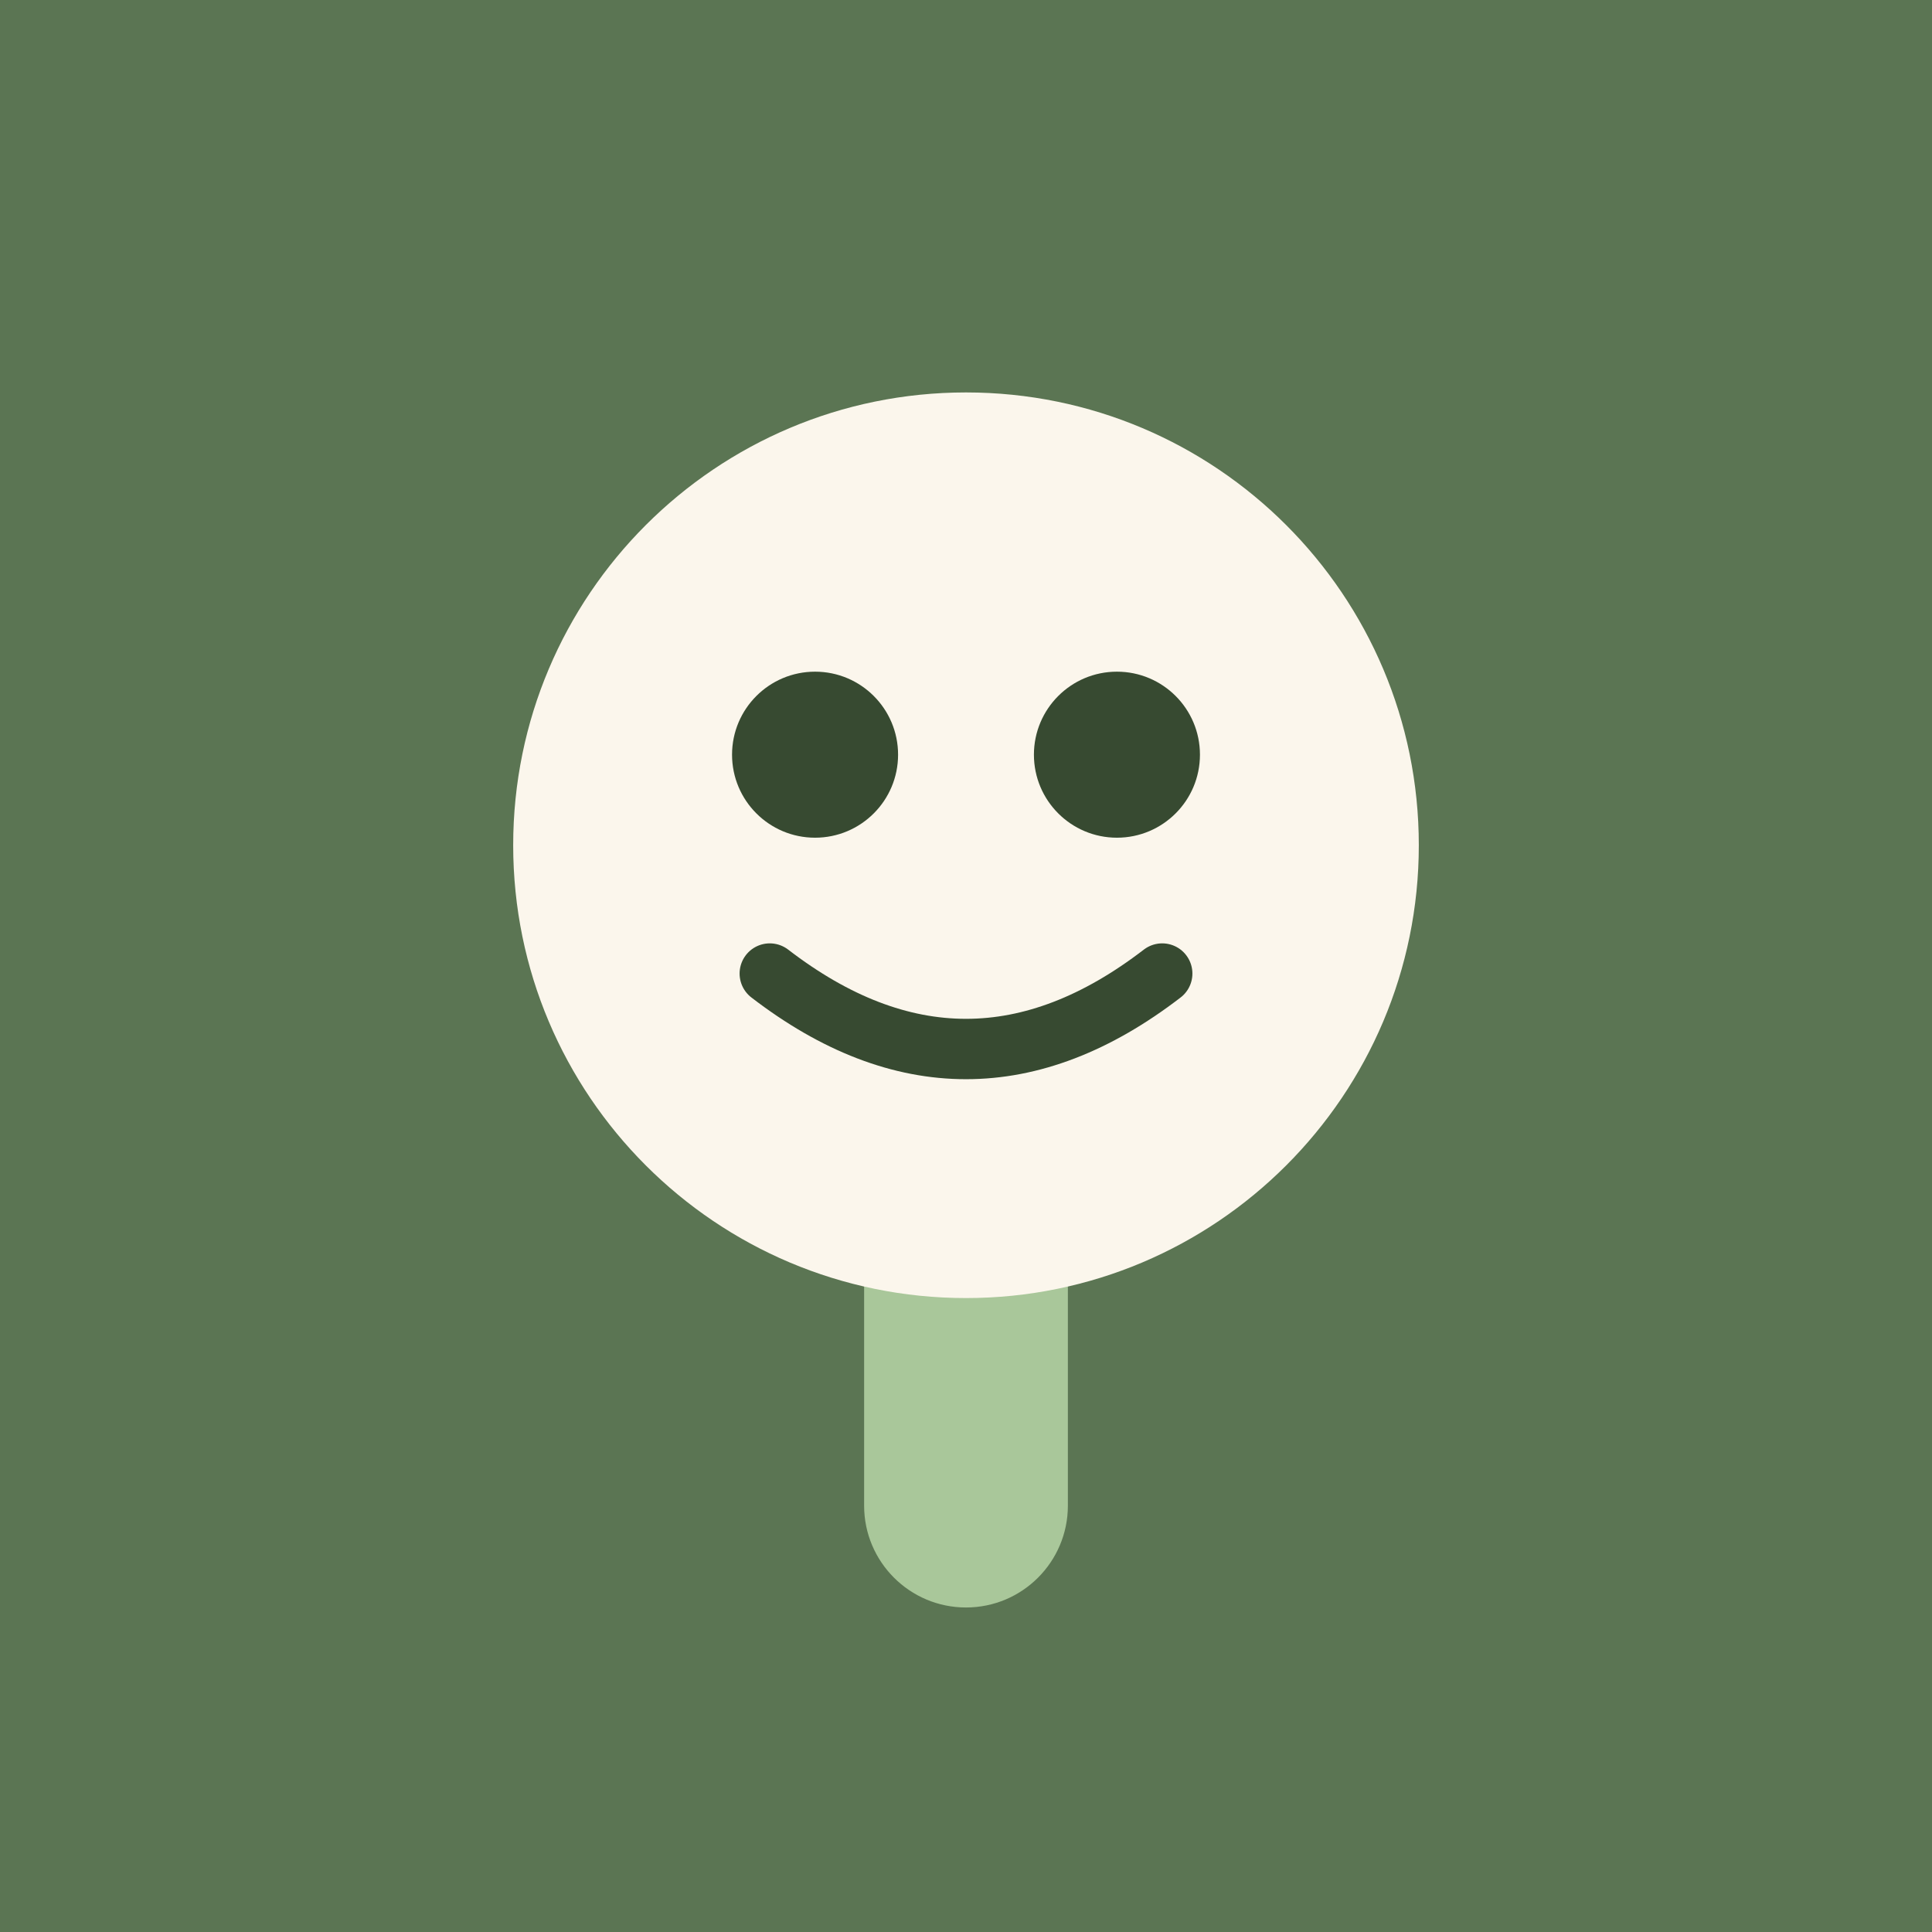
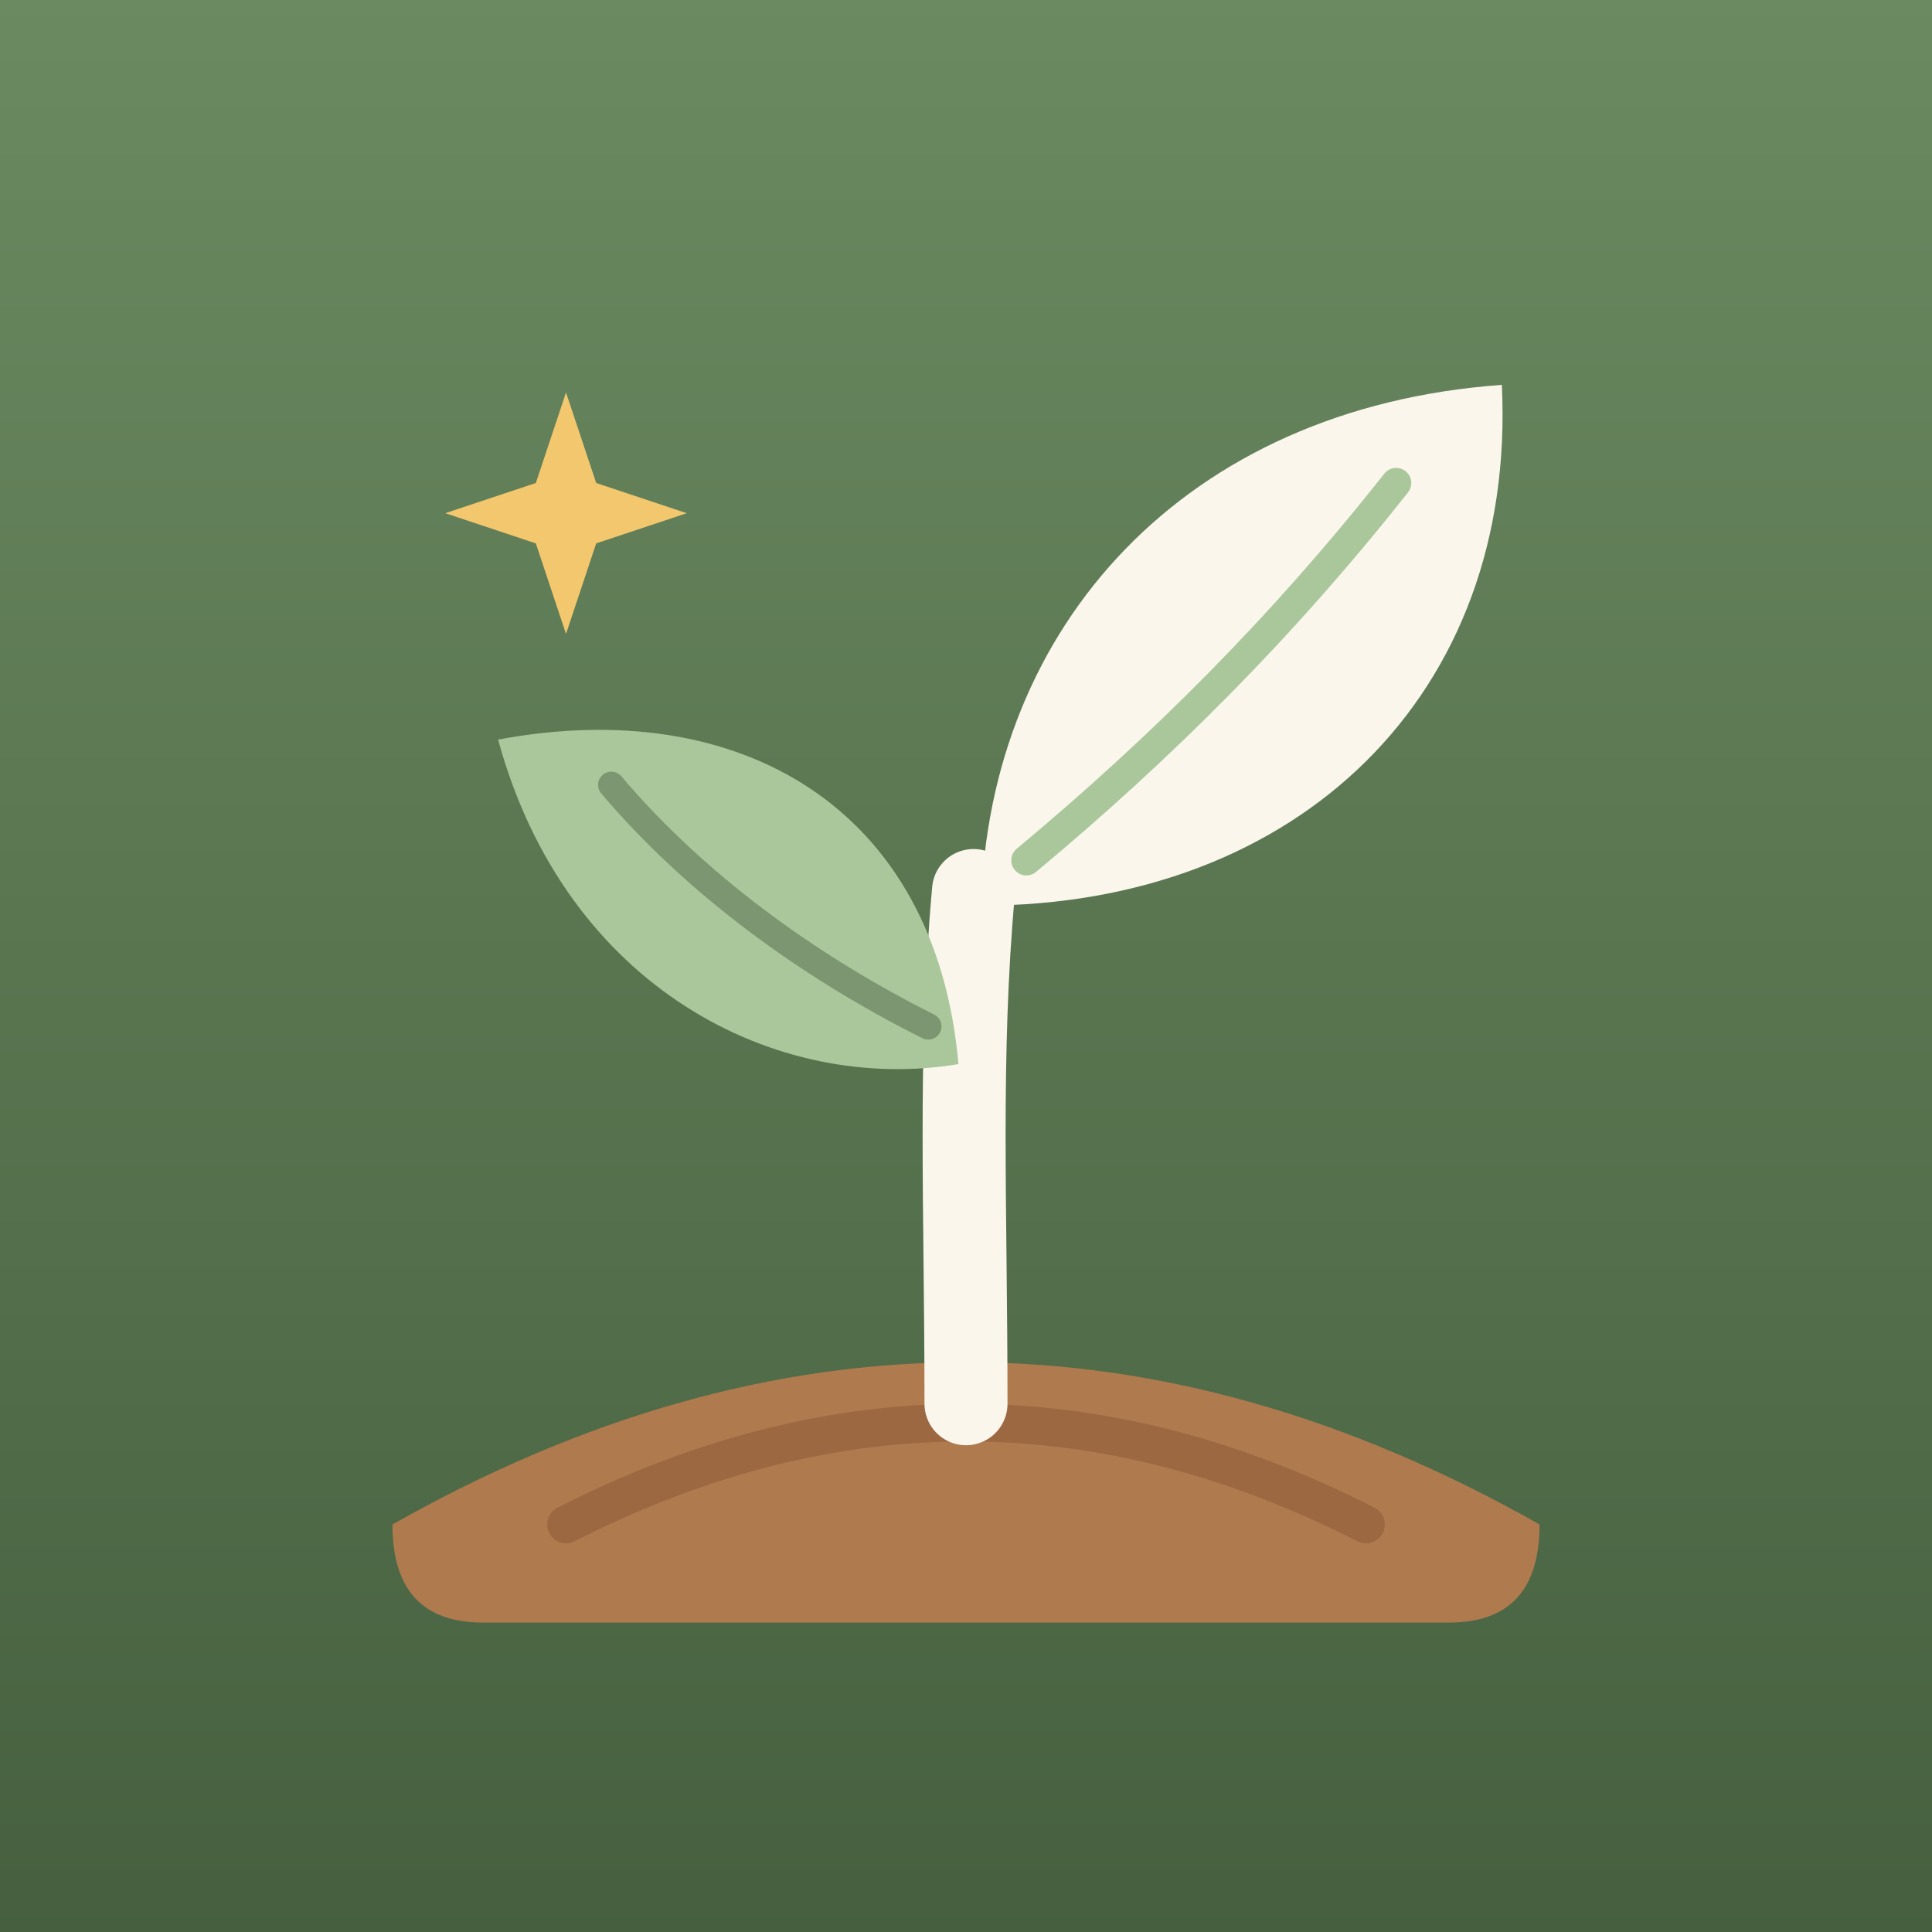
<svg xmlns="http://www.w3.org/2000/svg" viewBox="0 0 512 512">
-   <rect width="512" height="512" fill="#5B7553" />
-   <rect x="229" y="266" width="54" height="160" rx="27" fill="#A9C79A" />
-   <circle cx="256" cy="224" r="120" fill="#FBF6EC" />
-   <circle cx="216" cy="200" r="22" fill="#374A31" />
-   <circle cx="296" cy="200" r="22" fill="#374A31" />
-   <path d="M204 258 Q256 298 308 258" stroke="#374A31" stroke-width="16" fill="none" stroke-linecap="round" />
+   <defs>
+     <linearGradient id="bg" x1="0" y1="0" x2="0" y2="1">
+       <stop offset="0" stop-color="#6B8A61" />
+       <stop offset="1" stop-color="#46603F" />
+     </linearGradient>
+   </defs>
+   <rect width="512" height="512" fill="url(#bg)" />
+   <g id="mark">
+     <path d="M104 404 Q256 318 408 404 Q408 430 384 430 L128 430 Q104 430 104 404 Z" fill="#B07A4F" />
+     <path d="M150 404 Q256 350 362 404" stroke="#8C5A35" stroke-width="10" fill="none" stroke-linecap="round" opacity="0.55" />
+     <path d="M256 372 C256 320 254 280 258 236" stroke="#FBF6EC" stroke-width="22" fill="none" stroke-linecap="round" />
+     <path d="M254 282 C206 290 150 262 132 196 C196 184 248 214 254 282 Z" fill="#A9C79A" />
+     <path d="M246 272 C214 256 184 234 162 208" stroke="#5B7553" stroke-width="7" fill="none" stroke-linecap="round" opacity="0.6" />
+     <path d="M260 240 C262 166 314 108 398 102 C402 184 344 240 260 240 Z" fill="#FBF6EC" />
+     <path d="M272 228 C308 198 340 166 370 128" stroke="#A9C79A" stroke-width="8" fill="none" stroke-linecap="round" />
+     <path d="M150 104 L158 128 L182 136 L158 144 L150 168 L142 144 L118 136 L142 128 Z" fill="#F2C76E" />
+   </g>
</svg>
